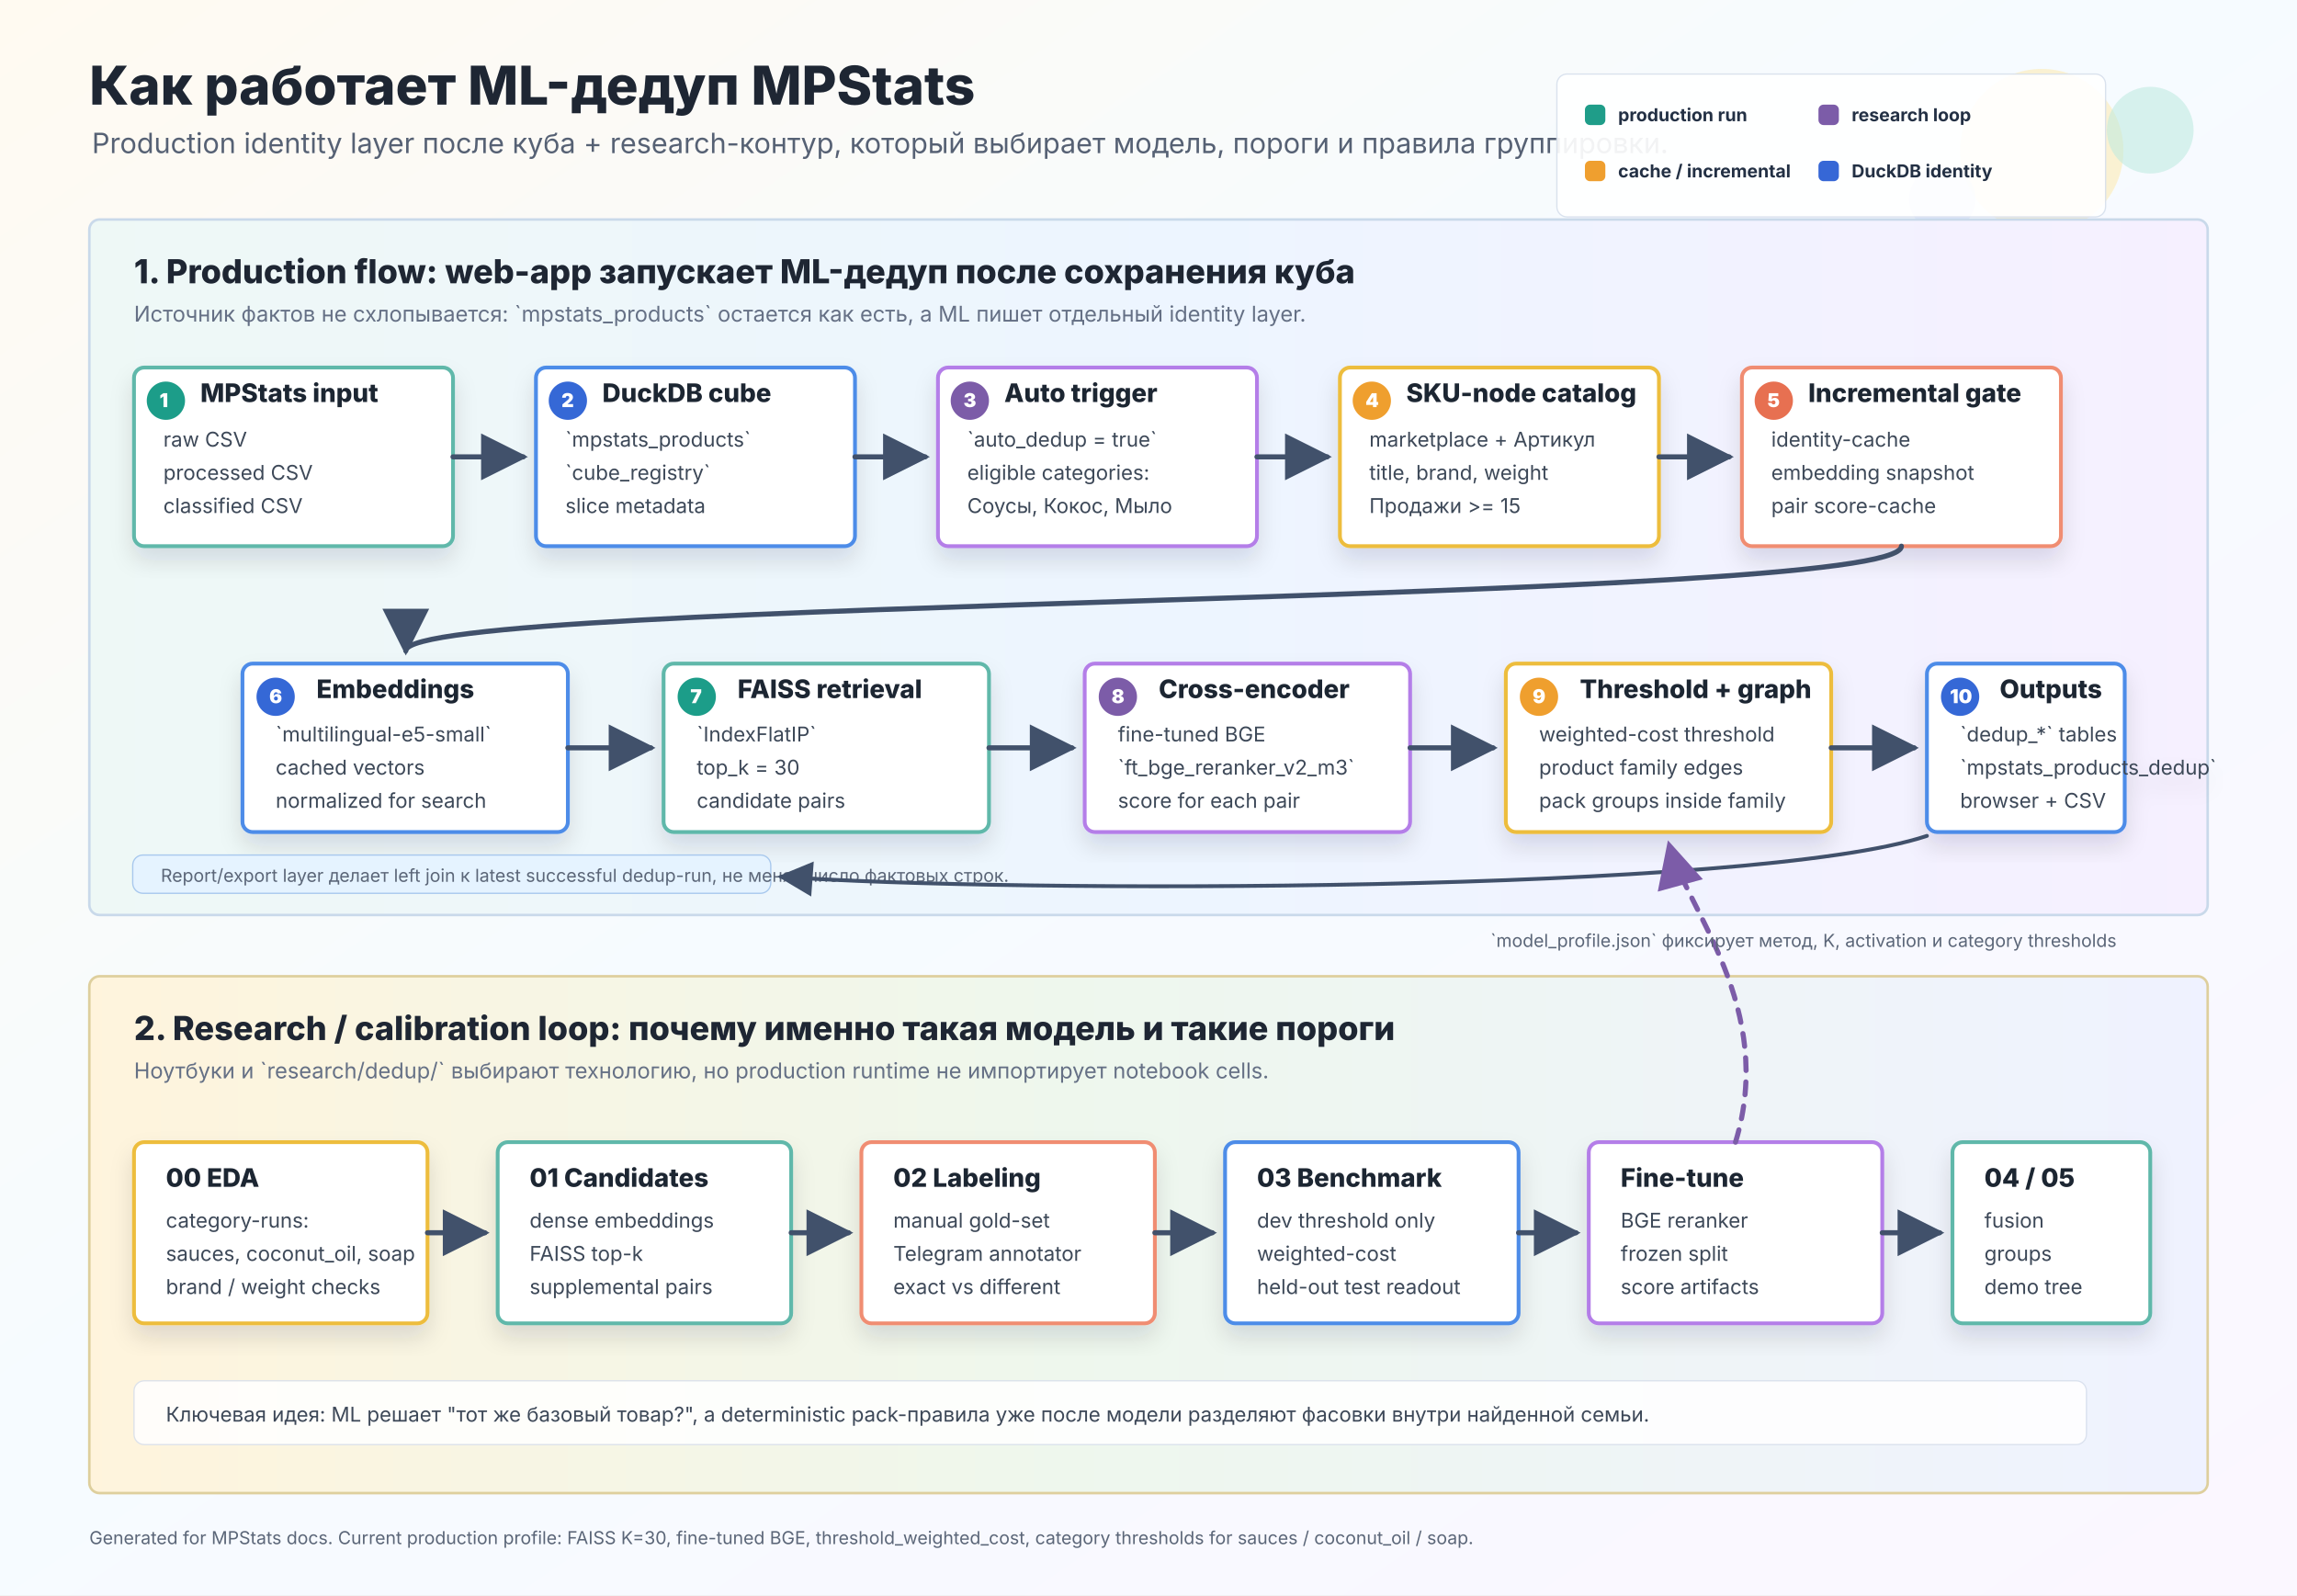
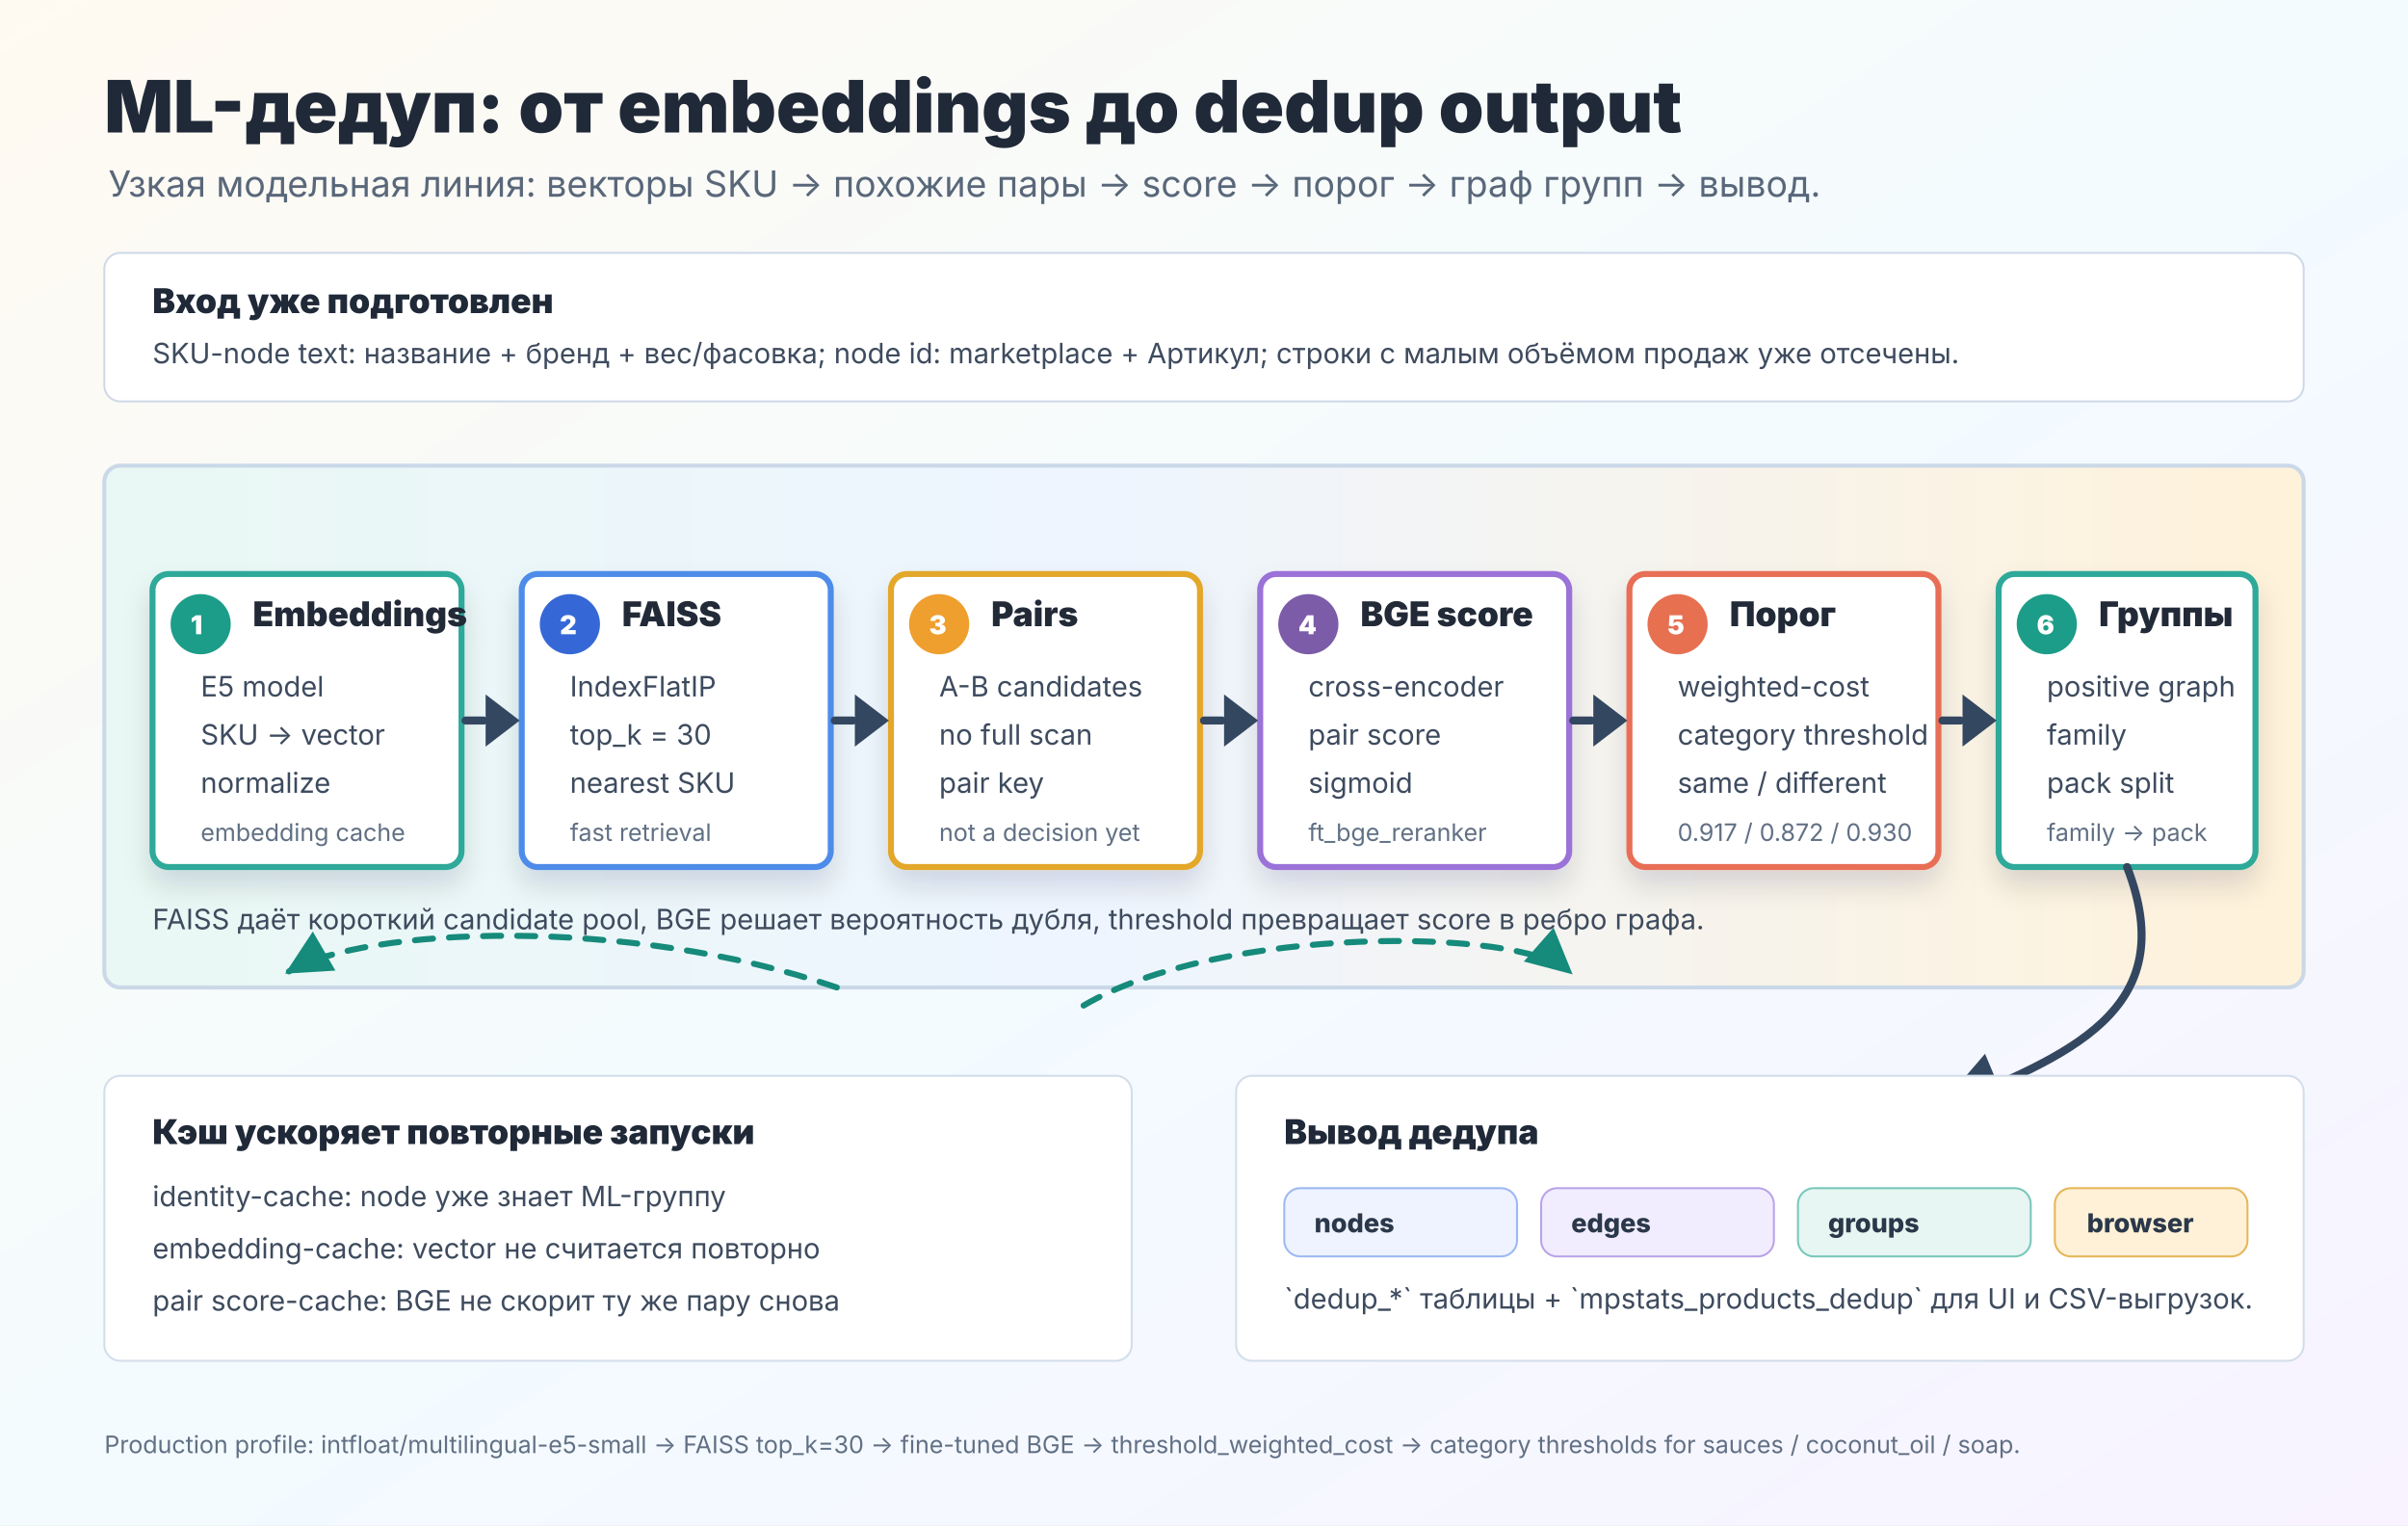
- <svg xmlns="http://www.w3.org/2000/svg" width="1800" height="1250" viewBox="0 0 1800 1250" role="img" aria-labelledby="title desc">
+ <svg xmlns="http://www.w3.org/2000/svg" width="1200" height="760" viewBox="0 0 1200 760" role="img" aria-labelledby="title desc">
  <defs>
    <linearGradient id="bg" x1="0" y1="0" x2="1" y2="1">
      <stop offset="0%" stop-color="#fffaf1" />
-       <stop offset="45%" stop-color="#f6fbff" />
-       <stop offset="100%" stop-color="#fbf7ff" />
+       <stop offset="52%" stop-color="#f3fbff" />
+       <stop offset="100%" stop-color="#f8f3ff" />
    </linearGradient>
-     <linearGradient id="prodLane" x1="0" y1="0" x2="1" y2="0">
-       <stop offset="0%" stop-color="#eef8f6" />
-       <stop offset="52%" stop-color="#edf5ff" />
-       <stop offset="100%" stop-color="#f6f0ff" />
+     <linearGradient id="rail" x1="0" y1="0" x2="1" y2="0">
+       <stop offset="0%" stop-color="#e9f8f4" />
+       <stop offset="45%" stop-color="#eef5ff" />
+       <stop offset="100%" stop-color="#fff2da" />
    </linearGradient>
-     <linearGradient id="researchLane" x1="0" y1="0" x2="1" y2="0">
-       <stop offset="0%" stop-color="#fff4dc" />
-       <stop offset="46%" stop-color="#eef7ed" />
-       <stop offset="100%" stop-color="#eff2ff" />
-     </linearGradient>
-     <filter id="shadow" x="-8%" y="-14%" width="116%" height="132%">
-       <feDropShadow dx="0" dy="10" stdDeviation="9" flood-color="#162032" flood-opacity="0.12" />
+     <filter id="shadow" x="-10%" y="-16%" width="120%" height="136%">
+       <feDropShadow dx="0" dy="8" stdDeviation="7" flood-color="#162033" flood-opacity="0.13" />
    </filter>
-     <marker id="arrow" viewBox="0 0 12 12" refX="10" refY="6" markerWidth="11" markerHeight="11" orient="auto-start-reverse">
-       <path d="M 1 1 L 11 6 L 1 11 z" fill="#41516b" />
+     <marker id="arrow" viewBox="0 0 12 12" refX="10" refY="6" markerWidth="10" markerHeight="10" orient="auto">
+       <path d="M 1 1 L 11 6 L 1 11 z" fill="#344761" />
    </marker>
-     <marker id="arrowSoft" viewBox="0 0 12 12" refX="10" refY="6" markerWidth="11" markerHeight="11" orient="auto-start-reverse">
-       <path d="M 1 1 L 11 6 L 1 11 z" fill="#7c5ca8" />
+     <marker id="arrowTeal" viewBox="0 0 12 12" refX="10" refY="6" markerWidth="9" markerHeight="9" orient="auto">
+       <path d="M 1 1 L 11 6 L 1 11 z" fill="#168a7b" />
    </marker>
    <style>
      text {
        font-family: Inter, ui-sans-serif, system-ui, -apple-system, BlinkMacSystemFont, "Segoe UI", sans-serif;
        letter-spacing: 0;
-         fill: #1e2633;
+         fill: #202938;
      }
-       .title { font-size: 42px; font-weight: 800; }
-       .subtitle { font-size: 22px; fill: #566174; }
-       .lane-title { font-size: 26px; font-weight: 800; }
-       .lane-note { font-size: 17px; fill: #657085; }
-       .box-title { font-size: 20px; font-weight: 800; }
-       .box-line { font-size: 16px; fill: #3d4858; }
-       .small { font-size: 14px; fill: #5b6678; }
-       .badge { font-size: 14px; font-weight: 750; fill: #233044; }
-       .step { font-size: 15px; font-weight: 850; fill: #ffffff; }
-       .arrow { fill: none; stroke: #41516b; stroke-width: 4; stroke-linecap: round; stroke-linejoin: round; marker-end: url(#arrow); }
-       .arrow-soft { fill: none; stroke: #7c5ca8; stroke-width: 4; stroke-linecap: round; stroke-linejoin: round; marker-end: url(#arrowSoft); stroke-dasharray: 10 9; }
-       .thin { stroke-width: 3; }
+       .title { font-size: 36px; font-weight: 850; }
+       .subtitle { font-size: 18px; fill: #59677a; }
+       .card-title { font-size: 17px; font-weight: 850; }
+       .line { font-size: 14px; fill: #3e4b5e; }
+       .small { font-size: 12px; fill: #617084; }
+       .num { font-size: 13px; font-weight: 850; fill: #ffffff; }
+       .chip { font-size: 13px; font-weight: 780; fill: #2b384a; }
+       .arrow { fill: none; stroke: #344761; stroke-width: 4; stroke-linecap: round; stroke-linejoin: round; marker-end: url(#arrow); }
+       .arrow-fill { fill: #344761; }
+       .cache-arrow { fill: none; stroke: #168a7b; stroke-width: 3; stroke-linecap: round; stroke-linejoin: round; marker-end: url(#arrowTeal); stroke-dasharray: 9 8; }
    </style>
  </defs>
-   <rect width="1800" height="1250" fill="url(#bg)" />
-   <circle cx="1600" cy="118" r="64" fill="#fee8a8" opacity="0.52" />
-   <circle cx="1685" cy="102" r="34" fill="#bce9df" opacity="0.55" />
-   <circle cx="1522" cy="156" r="26" fill="#c9d7ff" opacity="0.55" />
-   <text x="70" y="82" class="title">Как работает ML-дедуп MPStats</text>
-   <text x="72" y="120" class="subtitle">Production identity layer после куба + research-контур, который выбирает модель, пороги и правила группировки.</text>
-   <g transform="translate(1220 58)">
-     <rect x="0" y="0" width="430" height="112" rx="8" fill="#ffffff" opacity="0.92" stroke="#d7dfec" />
-     <rect x="22" y="24" width="16" height="16" rx="4" fill="#1f9d89" />
-     <text x="48" y="37" class="badge">production run</text>
-     <rect x="205" y="24" width="16" height="16" rx="4" fill="#7c5ca8" />
-     <text x="231" y="37" class="badge">research loop</text>
-     <rect x="22" y="68" width="16" height="16" rx="4" fill="#ef9f2f" />
-     <text x="48" y="81" class="badge">cache / incremental</text>
-     <rect x="205" y="68" width="16" height="16" rx="4" fill="#3667d6" />
-     <text x="231" y="81" class="badge">DuckDB identity</text>
+   <rect width="1200" height="760" fill="url(#bg)" />
+   <text x="52" y="66" class="title">ML-дедуп: от embeddings до dedup output</text>
+   <text x="54" y="98" class="subtitle">Узкая модельная линия: векторы SKU -&gt; похожие пары -&gt; score -&gt; порог -&gt; граф групп -&gt; вывод.</text>
+   <g transform="translate(52 126)">
+     <rect x="0" y="0" width="1096" height="74" rx="8" fill="#ffffff" stroke="#cfd9e8" />
+     <text x="24" y="30" class="card-title">Вход уже подготовлен</text>
+     <text x="24" y="55" class="line">SKU-node text: название + бренд + вес/фасовка; node id: marketplace + Артикул; строки с малым объёмом продаж уже отсечены.</text>
  </g>
-   <g id="production-lane">
-     <rect x="70" y="172" width="1660" height="545" rx="8" fill="url(#prodLane)" stroke="#c9d9ea" stroke-width="2" />
-     <text x="105" y="222" class="lane-title">1. Production flow: web-app запускает ML-дедуп после сохранения куба</text>
-     <text x="105" y="252" class="lane-note">Источник фактов не схлопывается: `mpstats_products` остается как есть, а ML пишет отдельный identity layer.</text>
+   <g transform="translate(52 232)">
+     <rect x="0" y="0" width="1096" height="260" rx="8" fill="url(#rail)" stroke="#cad8e8" stroke-width="2" />
    <g filter="url(#shadow)">
-       <rect x="105" y="288" width="250" height="140" rx="8" fill="#ffffff" stroke="#60b8aa" stroke-width="3" />
-       <circle cx="130" cy="314" r="15" fill="#1f9d89" />
-       <text x="125" y="319" class="step">1</text>
-       <text x="157" y="315" class="box-title">MPStats input</text>
-       <text x="128" y="350" class="box-line">raw CSV</text>
-       <text x="128" y="376" class="box-line">processed CSV</text>
-       <text x="128" y="402" class="box-line">classified CSV</text>
-       <rect x="420" y="288" width="250" height="140" rx="8" fill="#ffffff" stroke="#4d8ce8" stroke-width="3" />
-       <circle cx="445" cy="314" r="15" fill="#3667d6" />
-       <text x="440" y="319" class="step">2</text>
-       <text x="472" y="315" class="box-title">DuckDB cube</text>
-       <text x="443" y="350" class="box-line">`mpstats_products`</text>
-       <text x="443" y="376" class="box-line">`cube_registry`</text>
-       <text x="443" y="402" class="box-line">slice metadata</text>
-       <rect x="735" y="288" width="250" height="140" rx="8" fill="#ffffff" stroke="#b47ee8" stroke-width="3" />
-       <circle cx="760" cy="314" r="15" fill="#7c5ca8" />
-       <text x="755" y="319" class="step">3</text>
-       <text x="787" y="315" class="box-title">Auto trigger</text>
-       <text x="758" y="350" class="box-line">`auto_dedup = true`</text>
-       <text x="758" y="376" class="box-line">eligible categories:</text>
-       <text x="758" y="402" class="box-line">Соусы, Кокос, Мыло</text>
-       <rect x="1050" y="288" width="250" height="140" rx="8" fill="#ffffff" stroke="#edbd3e" stroke-width="3" />
-       <circle cx="1075" cy="314" r="15" fill="#ef9f2f" />
-       <text x="1070" y="319" class="step">4</text>
-       <text x="1102" y="315" class="box-title">SKU-node catalog</text>
-       <text x="1073" y="350" class="box-line">marketplace + Артикул</text>
-       <text x="1073" y="376" class="box-line">title, brand, weight</text>
-       <text x="1073" y="402" class="box-line">Продажи &gt;= 15</text>
-       <rect x="1365" y="288" width="250" height="140" rx="8" fill="#ffffff" stroke="#f08d72" stroke-width="3" />
-       <circle cx="1390" cy="314" r="15" fill="#e76f51" />
-       <text x="1385" y="319" class="step">5</text>
-       <text x="1417" y="315" class="box-title">Incremental gate</text>
-       <text x="1388" y="350" class="box-line">identity-cache</text>
-       <text x="1388" y="376" class="box-line">embedding snapshot</text>
-       <text x="1388" y="402" class="box-line">pair score-cache</text>
+       <rect x="24" y="54" width="154" height="146" rx="8" fill="#ffffff" stroke="#2fa99a" stroke-width="3" />
+       <circle cx="48" cy="79" r="15" fill="#1f9d89" />
+       <text x="43" y="84" class="num">1</text>
+       <text x="74" y="80" class="card-title">Embeddings</text>
+       <text x="48" y="115" class="line">E5 model</text>
+       <text x="48" y="139" class="line">SKU -&gt; vector</text>
+       <text x="48" y="163" class="line">normalize</text>
+       <text x="48" y="187" class="small">embedding cache</text>
+       <rect x="208" y="54" width="154" height="146" rx="8" fill="#ffffff" stroke="#4d8ce8" stroke-width="3" />
+       <circle cx="232" cy="79" r="15" fill="#3667d6" />
+       <text x="227" y="84" class="num">2</text>
+       <text x="258" y="80" class="card-title">FAISS</text>
+       <text x="232" y="115" class="line">IndexFlatIP</text>
+       <text x="232" y="139" class="line">top_k = 30</text>
+       <text x="232" y="163" class="line">nearest SKU</text>
+       <text x="232" y="187" class="small">fast retrieval</text>
+       <rect x="392" y="54" width="154" height="146" rx="8" fill="#ffffff" stroke="#e3a72c" stroke-width="3" />
+       <circle cx="416" cy="79" r="15" fill="#ef9f2f" />
+       <text x="411" y="84" class="num">3</text>
+       <text x="442" y="80" class="card-title">Pairs</text>
+       <text x="416" y="115" class="line">A-B candidates</text>
+       <text x="416" y="139" class="line">no full scan</text>
+       <text x="416" y="163" class="line">pair key</text>
+       <text x="416" y="187" class="small">not a decision yet</text>
+       <rect x="576" y="54" width="154" height="146" rx="8" fill="#ffffff" stroke="#9b72d8" stroke-width="3" />
+       <circle cx="600" cy="79" r="15" fill="#7c5ca8" />
+       <text x="595" y="84" class="num">4</text>
+       <text x="626" y="80" class="card-title">BGE score</text>
+       <text x="600" y="115" class="line">cross-encoder</text>
+       <text x="600" y="139" class="line">pair score</text>
+       <text x="600" y="163" class="line">sigmoid</text>
+       <text x="600" y="187" class="small">ft_bge_reranker</text>
+       <rect x="760" y="54" width="154" height="146" rx="8" fill="#ffffff" stroke="#e86e56" stroke-width="3" />
+       <circle cx="784" cy="79" r="15" fill="#e76f51" />
+       <text x="779" y="84" class="num">5</text>
+       <text x="810" y="80" class="card-title">Порог</text>
+       <text x="784" y="115" class="line">weighted-cost</text>
+       <text x="784" y="139" class="line">category threshold</text>
+       <text x="784" y="163" class="line">same / different</text>
+       <text x="784" y="187" class="small">0.917 / 0.872 / 0.930</text>
+       <rect x="944" y="54" width="128" height="146" rx="8" fill="#ffffff" stroke="#2fa99a" stroke-width="3" />
+       <circle cx="968" cy="79" r="15" fill="#1f9d89" />
+       <text x="963" y="84" class="num">6</text>
+       <text x="994" y="80" class="card-title">Группы</text>
+       <text x="968" y="115" class="line">positive graph</text>
+       <text x="968" y="139" class="line">family</text>
+       <text x="968" y="163" class="line">pack split</text>
+       <text x="968" y="187" class="small">family -&gt; pack</text>
    </g>
-     <path class="arrow" d="M 355 358 H 410" />
-     <path class="arrow" d="M 670 358 H 725" />
-     <path class="arrow" d="M 985 358 H 1040" />
-     <path class="arrow" d="M 1300 358 H 1355" />
-     <g filter="url(#shadow)">
-       <rect x="190" y="520" width="255" height="132" rx="8" fill="#ffffff" stroke="#4d8ce8" stroke-width="3" />
-       <circle cx="216" cy="546" r="15" fill="#3667d6" />
-       <text x="211" y="551" class="step">6</text>
-       <text x="248" y="547" class="box-title">Embeddings</text>
-       <text x="216" y="581" class="box-line">`multilingual-e5-small`</text>
-       <text x="216" y="607" class="box-line">cached vectors</text>
-       <text x="216" y="633" class="box-line">normalized for search</text>
-       <rect x="520" y="520" width="255" height="132" rx="8" fill="#ffffff" stroke="#60b8aa" stroke-width="3" />
-       <circle cx="546" cy="546" r="15" fill="#1f9d89" />
-       <text x="541" y="551" class="step">7</text>
-       <text x="578" y="547" class="box-title">FAISS retrieval</text>
-       <text x="546" y="581" class="box-line">`IndexFlatIP`</text>
-       <text x="546" y="607" class="box-line">top_k = 30</text>
-       <text x="546" y="633" class="box-line">candidate pairs</text>
-       <rect x="850" y="520" width="255" height="132" rx="8" fill="#ffffff" stroke="#b47ee8" stroke-width="3" />
-       <circle cx="876" cy="546" r="15" fill="#7c5ca8" />
-       <text x="871" y="551" class="step">8</text>
-       <text x="908" y="547" class="box-title">Cross-encoder</text>
-       <text x="876" y="581" class="box-line">fine-tuned BGE</text>
-       <text x="876" y="607" class="box-line">`ft_bge_reranker_v2_m3`</text>
-       <text x="876" y="633" class="box-line">score for each pair</text>
-       <rect x="1180" y="520" width="255" height="132" rx="8" fill="#ffffff" stroke="#edbd3e" stroke-width="3" />
-       <circle cx="1206" cy="546" r="15" fill="#ef9f2f" />
-       <text x="1201" y="551" class="step">9</text>
-       <text x="1238" y="547" class="box-title">Threshold + graph</text>
-       <text x="1206" y="581" class="box-line">weighted-cost threshold</text>
-       <text x="1206" y="607" class="box-line">product family edges</text>
-       <text x="1206" y="633" class="box-line">pack groups inside family</text>
-       <rect x="1510" y="520" width="155" height="132" rx="8" fill="#ffffff" stroke="#4d8ce8" stroke-width="3" />
-       <circle cx="1536" cy="546" r="15" fill="#3667d6" />
-       <text x="1528" y="551" class="step">10</text>
-       <text x="1567" y="547" class="box-title">Outputs</text>
-       <text x="1536" y="581" class="box-line">`dedup_*` tables</text>
-       <text x="1536" y="607" class="box-line">`mpstats_products_dedup`</text>
-       <text x="1536" y="633" class="box-line">browser + CSV</text>
+     <g class="arrow-fill">
+       <rect x="178" y="125" width="13" height="4" rx="2" />
+       <path d="M 190 114 L 207 127 L 190 140 Z" />
+       <rect x="362" y="125" width="13" height="4" rx="2" />
+       <path d="M 374 114 L 391 127 L 374 140 Z" />
+       <rect x="546" y="125" width="13" height="4" rx="2" />
+       <path d="M 558 114 L 575 127 L 558 140 Z" />
+       <rect x="730" y="125" width="13" height="4" rx="2" />
+       <path d="M 742 114 L 759 127 L 742 140 Z" />
+       <rect x="914" y="125" width="13" height="4" rx="2" />
+       <path d="M 926 114 L 943 127 L 926 140 Z" />
    </g>
-     <path class="arrow" d="M 1490 428 C 1490 474, 318 468, 318 510" />
-     <path class="arrow" d="M 445 586 H 510" />
-     <path class="arrow" d="M 775 586 H 840" />
-     <path class="arrow" d="M 1105 586 H 1170" />
-     <path class="arrow" d="M 1435 586 H 1500" />
-     <g>
-       <rect x="104" y="670" width="500" height="30" rx="8" fill="#e5f3ff" stroke="#a8c8ed" />
-       <text x="126" y="691" class="small">Report/export layer делает left join к latest successful dedup-run, не меняя число фактовых строк.</text>
-       <path class="arrow thin" d="M 1510 655 C 1375 700, 790 700, 612 687" />
-     </g>
+     <text x="24" y="231" class="line">FAISS даёт короткий candidate pool, BGE решает вероятность дубля, threshold превращает score в ребро графа.</text>
  </g>
-   <g id="research-lane">
-     <rect x="70" y="765" width="1660" height="405" rx="8" fill="url(#researchLane)" stroke="#decf9d" stroke-width="2" />
-     <text x="105" y="815" class="lane-title">2. Research / calibration loop: почему именно такая модель и такие пороги</text>
-     <text x="105" y="845" class="lane-note">Ноутбуки и `research/dedup/` выбирают технологию, но production runtime не импортирует notebook cells.</text>
-     <g filter="url(#shadow)">
-       <rect x="105" y="895" width="230" height="142" rx="8" fill="#ffffff" stroke="#edbd3e" stroke-width="3" />
-       <text x="130" y="930" class="box-title">00 EDA</text>
-       <text x="130" y="962" class="box-line">category-runs:</text>
-       <text x="130" y="988" class="box-line">sauces, coconut_oil, soap</text>
-       <text x="130" y="1014" class="box-line">brand / weight checks</text>
-       <rect x="390" y="895" width="230" height="142" rx="8" fill="#ffffff" stroke="#60b8aa" stroke-width="3" />
-       <text x="415" y="930" class="box-title">01 Candidates</text>
-       <text x="415" y="962" class="box-line">dense embeddings</text>
-       <text x="415" y="988" class="box-line">FAISS top-k</text>
-       <text x="415" y="1014" class="box-line">supplemental pairs</text>
-       <rect x="675" y="895" width="230" height="142" rx="8" fill="#ffffff" stroke="#f08d72" stroke-width="3" />
-       <text x="700" y="930" class="box-title">02 Labeling</text>
-       <text x="700" y="962" class="box-line">manual gold-set</text>
-       <text x="700" y="988" class="box-line">Telegram annotator</text>
-       <text x="700" y="1014" class="box-line">exact vs different</text>
-       <rect x="960" y="895" width="230" height="142" rx="8" fill="#ffffff" stroke="#4d8ce8" stroke-width="3" />
-       <text x="985" y="930" class="box-title">03 Benchmark</text>
-       <text x="985" y="962" class="box-line">dev threshold only</text>
-       <text x="985" y="988" class="box-line">weighted-cost</text>
-       <text x="985" y="1014" class="box-line">held-out test readout</text>
-       <rect x="1245" y="895" width="230" height="142" rx="8" fill="#ffffff" stroke="#b47ee8" stroke-width="3" />
-       <text x="1270" y="930" class="box-title">Fine-tune</text>
-       <text x="1270" y="962" class="box-line">BGE reranker</text>
-       <text x="1270" y="988" class="box-line">frozen split</text>
-       <text x="1270" y="1014" class="box-line">score artifacts</text>
-       <rect x="1530" y="895" width="155" height="142" rx="8" fill="#ffffff" stroke="#60b8aa" stroke-width="3" />
-       <text x="1555" y="930" class="box-title">04 / 05</text>
-       <text x="1555" y="962" class="box-line">fusion</text>
-       <text x="1555" y="988" class="box-line">groups</text>
-       <text x="1555" y="1014" class="box-line">demo tree</text>
-     </g>
-     <path class="arrow" d="M 335 966 H 380" />
-     <path class="arrow" d="M 620 966 H 665" />
-     <path class="arrow" d="M 905 966 H 950" />
-     <path class="arrow" d="M 1190 966 H 1235" />
-     <path class="arrow" d="M 1475 966 H 1520" />
-     <path class="arrow-soft" d="M 1360 895 C 1392 790, 1322 713, 1308 662" />
-     <text x="1168" y="742" class="small">`model_profile.json` фиксирует метод, K, activation и category thresholds</text>
-     <g>
-       <rect x="105" y="1082" width="1530" height="50" rx="8" fill="#ffffff" opacity="0.86" stroke="#d7dfec" />
-       <text x="130" y="1114" class="box-line">Ключевая идея: ML решает "тот же базовый товар?", а deterministic pack-правила уже после модели разделяют фасовки внутри найденной семьи.</text>
-     </g>
+   <path class="arrow" d="M 1060 432 C 1088 504, 1030 526, 968 552" />
+   <g transform="translate(52 536)">
+     <rect x="0" y="0" width="512" height="142" rx="8" fill="#ffffff" stroke="#d3deeb" />
+     <text x="24" y="34" class="card-title">Кэш ускоряет повторные запуски</text>
+     <text x="24" y="65" class="line">identity-cache: node уже знает ML-группу</text>
+     <text x="24" y="91" class="line">embedding-cache: vector не считается повторно</text>
+     <text x="24" y="117" class="line">pair score-cache: BGE не скорит ту же пару снова</text>
+     <path class="cache-arrow" d="M 365 -44 C 260 -80, 130 -74, 92 -52" />
+     <path class="cache-arrow" d="M 488 -35 C 556 -75, 705 -74, 730 -52" />
  </g>
-   <g id="footer">
-     <text x="70" y="1210" class="small">Generated for MPStats docs. Current production profile: FAISS K=30, fine-tuned BGE, threshold_weighted_cost, category thresholds for sauces / coconut_oil / soap.</text>
+   <g transform="translate(616 536)">
+     <rect x="0" y="0" width="532" height="142" rx="8" fill="#ffffff" stroke="#d3deeb" />
+     <text x="24" y="34" class="card-title">Вывод дедупа</text>
+     <rect x="24" y="56" width="116" height="34" rx="8" fill="#eef3ff" stroke="#9eb9f2" />
+     <text x="39" y="78" class="chip">nodes</text>
+     <rect x="152" y="56" width="116" height="34" rx="8" fill="#f1edff" stroke="#baa3e8" />
+     <text x="167" y="78" class="chip">edges</text>
+     <rect x="280" y="56" width="116" height="34" rx="8" fill="#e7f6f2" stroke="#79c8bb" />
+     <text x="295" y="78" class="chip">groups</text>
+     <rect x="408" y="56" width="96" height="34" rx="8" fill="#fff1d7" stroke="#e5b75a" />
+     <text x="424" y="78" class="chip">browser</text>
+     <text x="24" y="116" class="line">`dedup_*` таблицы + `mpstats_products_dedup` для UI и CSV-выгрузок.</text>
  </g>
+   <text x="52" y="724" class="small">Production profile: intfloat/multilingual-e5-small -&gt; FAISS top_k=30 -&gt; fine-tuned BGE -&gt; threshold_weighted_cost -&gt; category thresholds for sauces / coconut_oil / soap.</text>
</svg>
